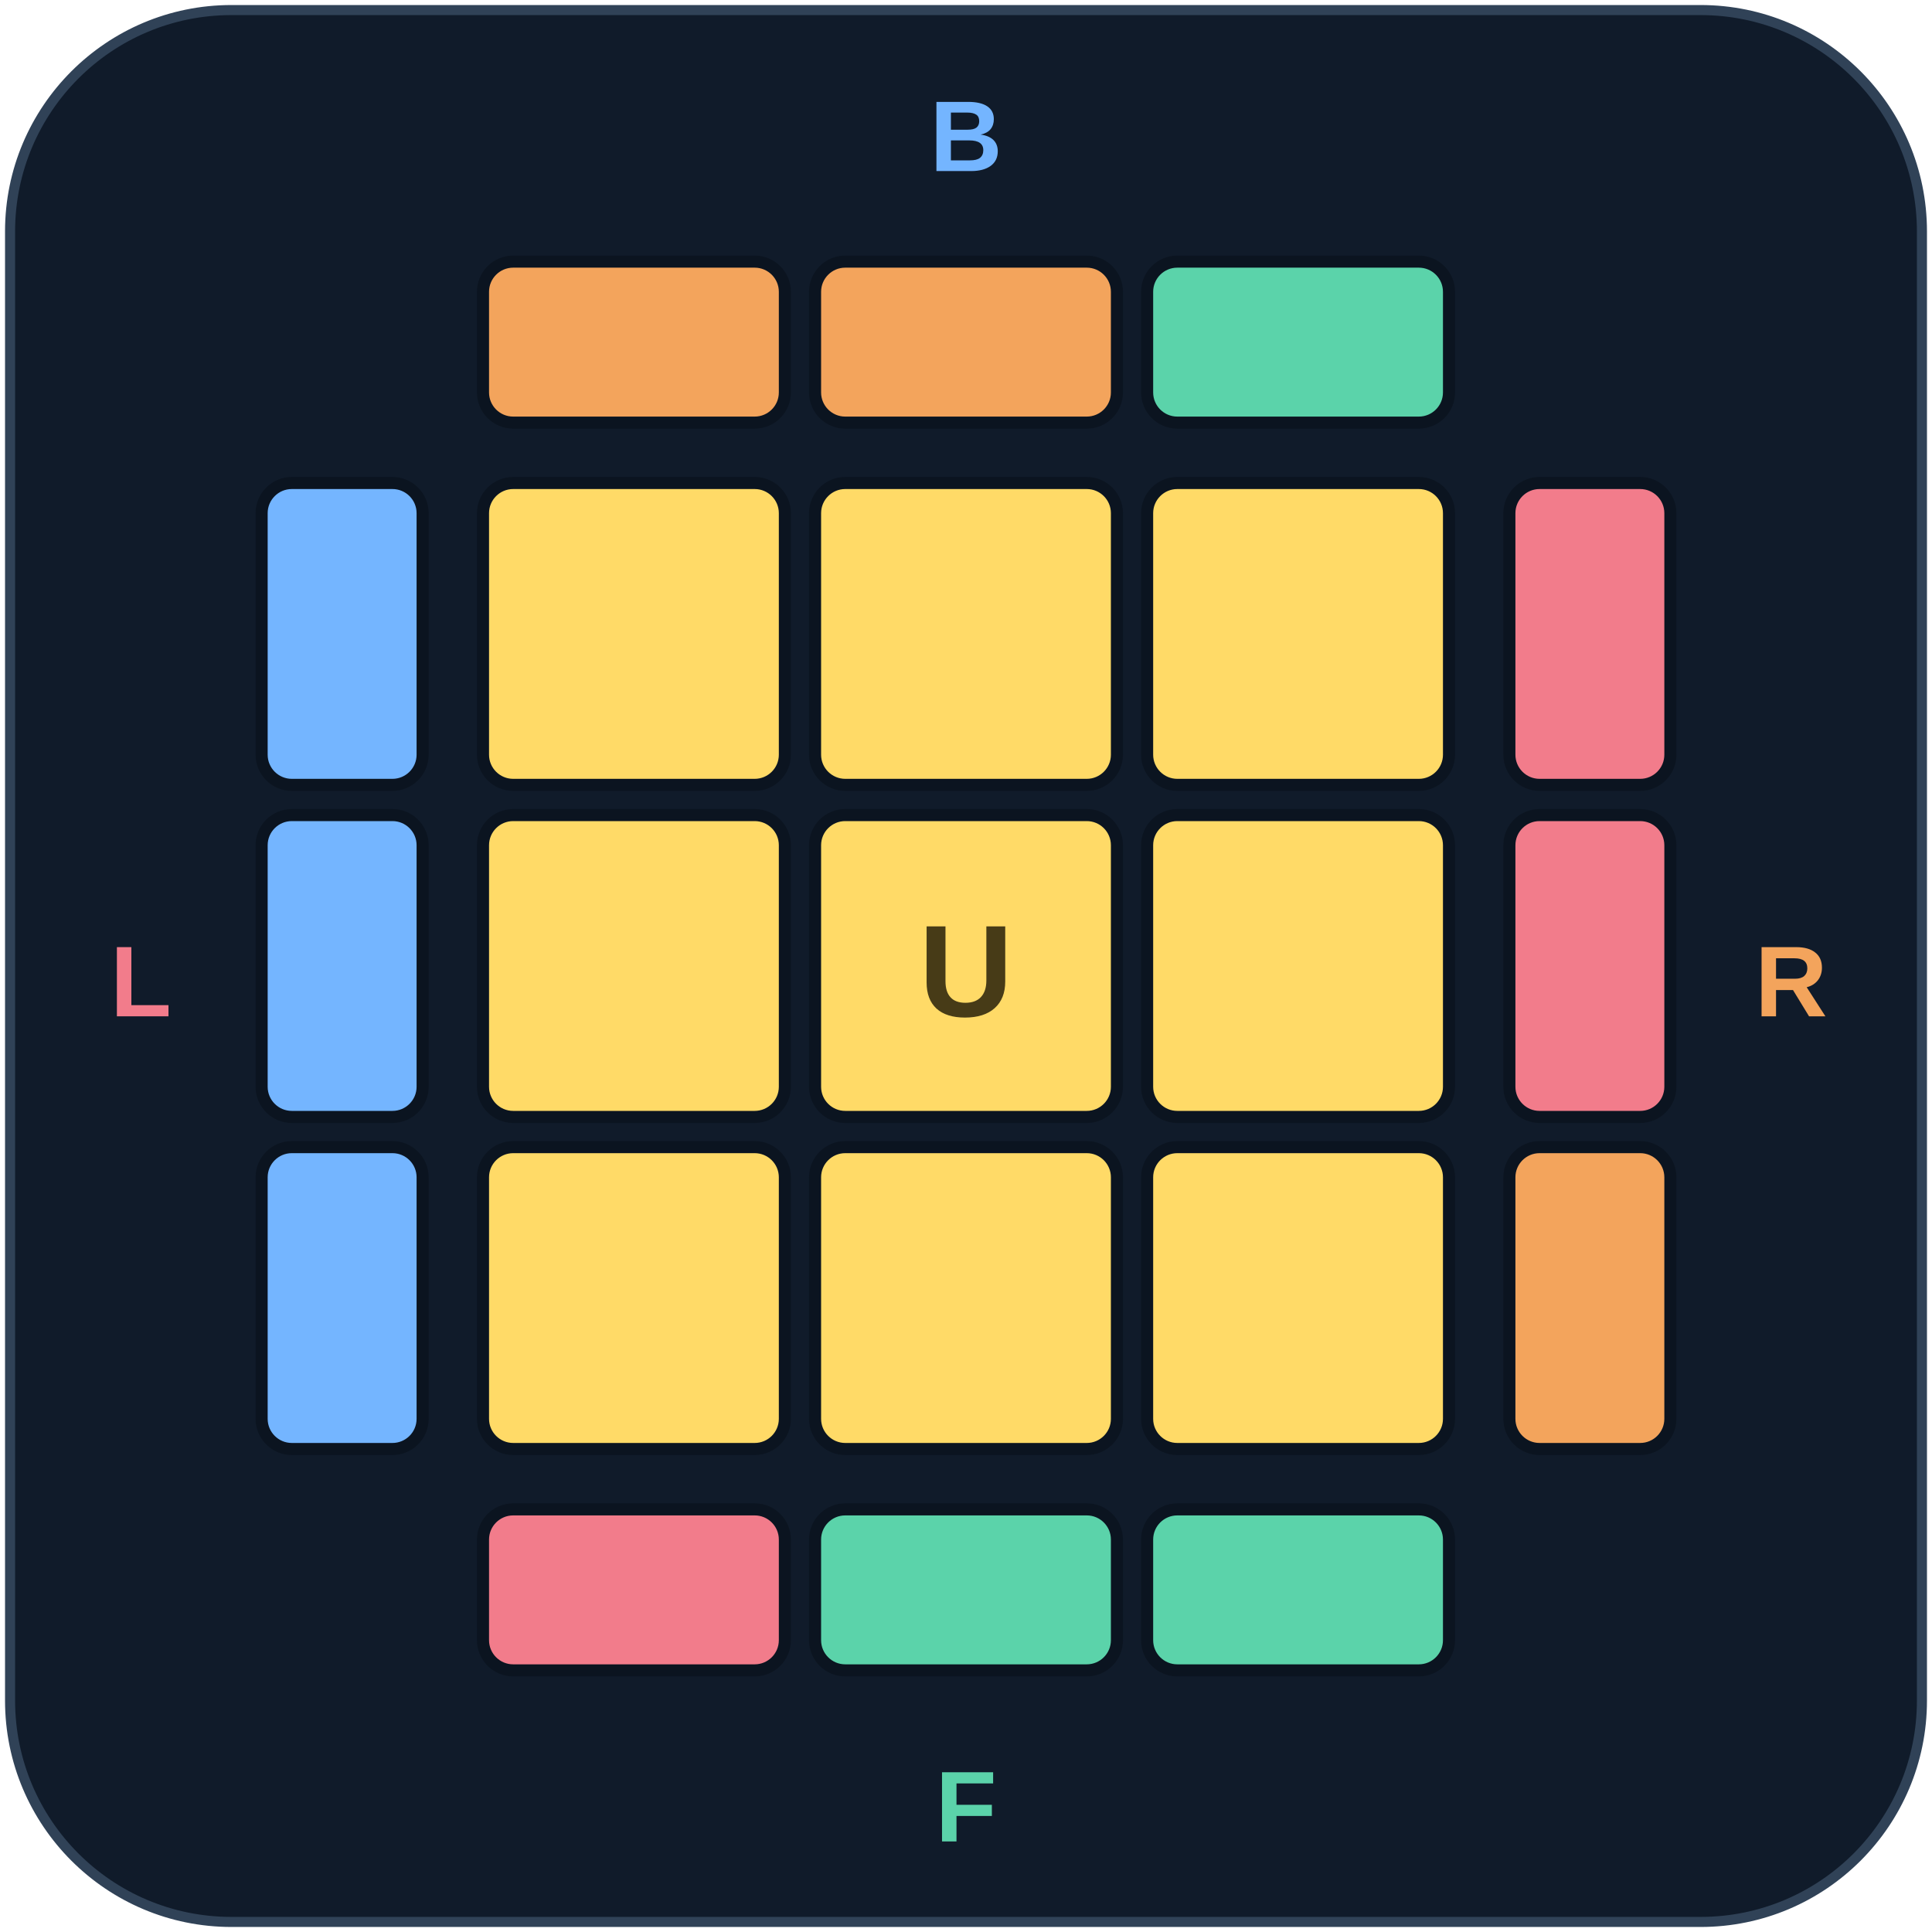
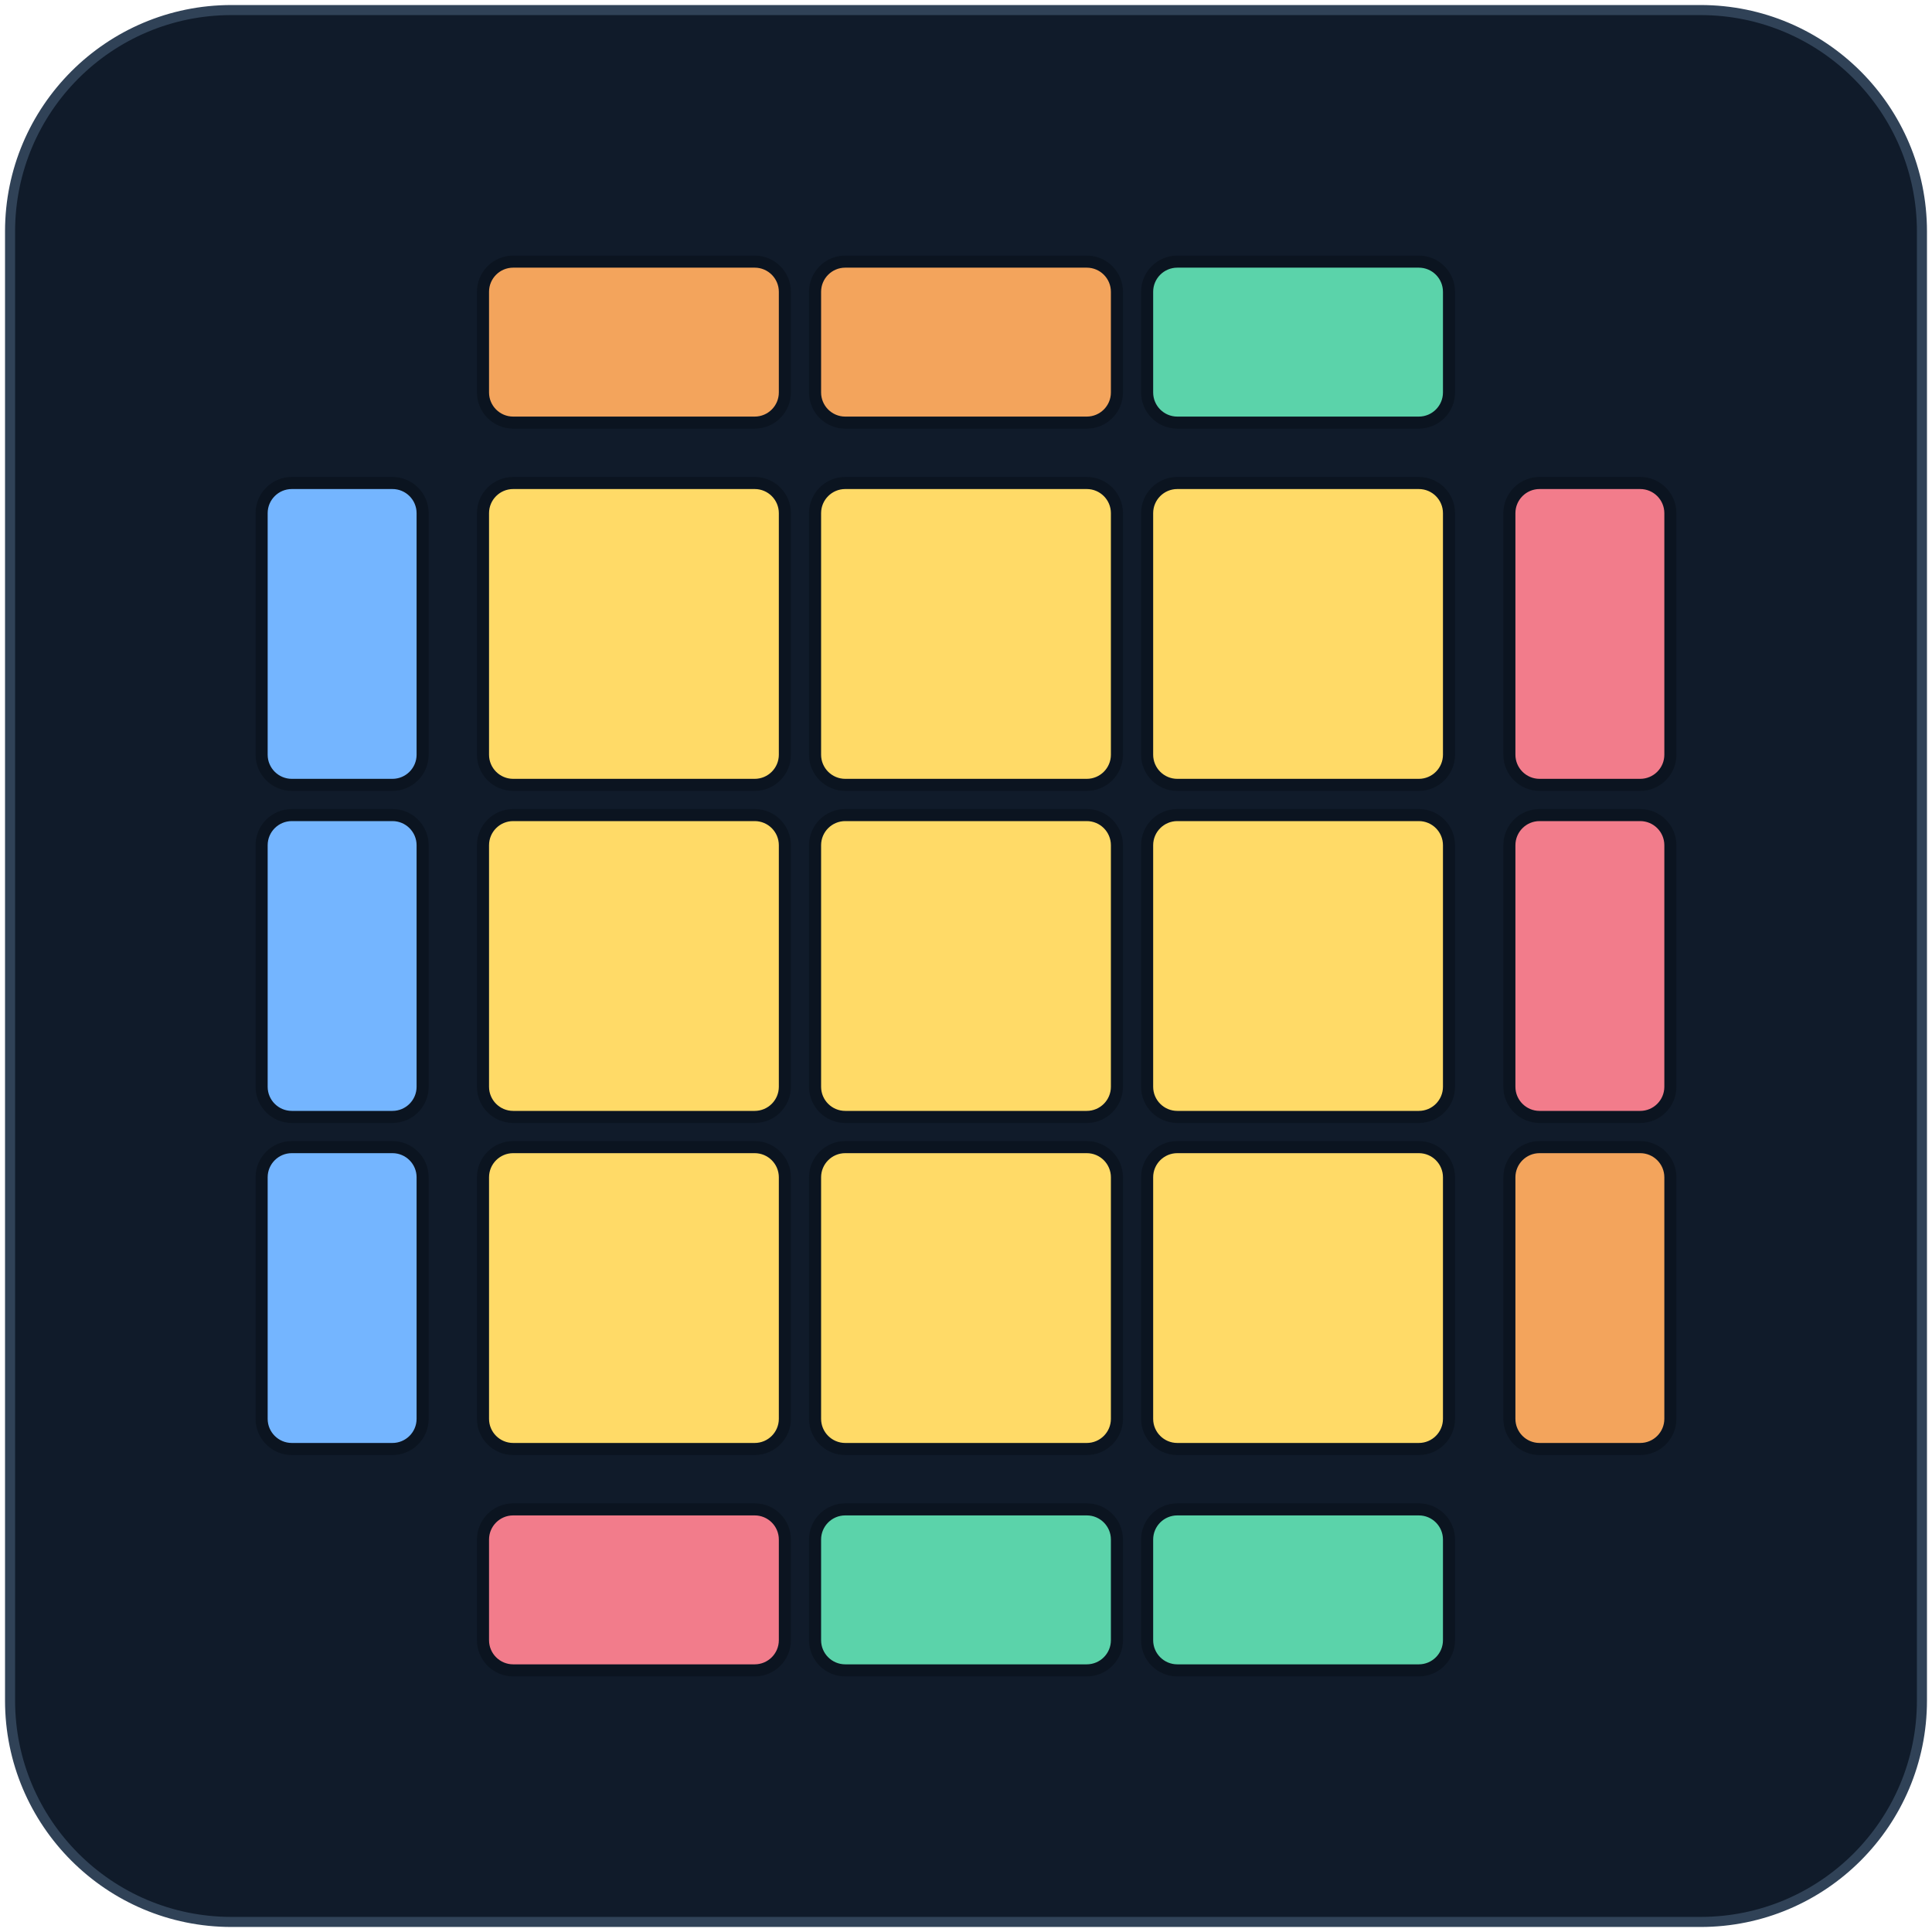
<svg xmlns="http://www.w3.org/2000/svg" id="cubeio-pll-jb-v1" width="192" height="192" viewBox="0 0 192 192">
  <rect x="1" y="1" width="190" height="190" rx="22" fill="#101b2a" stroke="#304257" />
  <rect data-facelet="0" x="48" y="48" width="30" height="30" rx="3" fill="#ffda67" stroke="#0b1420" stroke-width="1.2" />
  <rect data-facelet="1" x="81" y="48" width="30" height="30" rx="3" fill="#ffda67" stroke="#0b1420" stroke-width="1.2" />
  <rect data-facelet="2" x="114" y="48" width="30" height="30" rx="3" fill="#ffda67" stroke="#0b1420" stroke-width="1.2" />
  <rect data-facelet="3" x="48" y="81" width="30" height="30" rx="3" fill="#ffda67" stroke="#0b1420" stroke-width="1.2" />
  <rect data-facelet="4" x="81" y="81" width="30" height="30" rx="3" fill="#ffda67" stroke="#0b1420" stroke-width="1.2" />
  <rect data-facelet="5" x="114" y="81" width="30" height="30" rx="3" fill="#ffda67" stroke="#0b1420" stroke-width="1.2" />
  <rect data-facelet="6" x="48" y="114" width="30" height="30" rx="3" fill="#ffda67" stroke="#0b1420" stroke-width="1.2" />
  <rect data-facelet="7" x="81" y="114" width="30" height="30" rx="3" fill="#ffda67" stroke="#0b1420" stroke-width="1.2" />
  <rect data-facelet="8" x="114" y="114" width="30" height="30" rx="3" fill="#ffda67" stroke="#0b1420" stroke-width="1.2" />
  <rect data-facelet="47" x="48" y="26" width="30" height="16" rx="3" fill="#f3a45c" stroke="#0b1420" stroke-width="1.2" />
  <rect data-facelet="46" x="81" y="26" width="30" height="16" rx="3" fill="#f3a45c" stroke="#0b1420" stroke-width="1.2" />
  <rect data-facelet="45" x="114" y="26" width="30" height="16" rx="3" fill="#5bd3aa" stroke="#0b1420" stroke-width="1.2" />
  <rect data-facelet="36" x="26" y="48" width="16" height="30" rx="3" fill="#74b5ff" stroke="#0b1420" stroke-width="1.2" />
  <rect data-facelet="37" x="26" y="81" width="16" height="30" rx="3" fill="#74b5ff" stroke="#0b1420" stroke-width="1.2" />
  <rect data-facelet="38" x="26" y="114" width="16" height="30" rx="3" fill="#74b5ff" stroke="#0b1420" stroke-width="1.2" />
  <rect data-facelet="11" x="150" y="48" width="16" height="30" rx="3" fill="#f27c8b" stroke="#0b1420" stroke-width="1.2" />
  <rect data-facelet="10" x="150" y="81" width="16" height="30" rx="3" fill="#f27c8b" stroke="#0b1420" stroke-width="1.2" />
  <rect data-facelet="9" x="150" y="114" width="16" height="30" rx="3" fill="#f3a45c" stroke="#0b1420" stroke-width="1.2" />
  <rect data-facelet="18" x="48" y="150" width="30" height="16" rx="3" fill="#f27c8b" stroke="#0b1420" stroke-width="1.2" />
  <rect data-facelet="19" x="81" y="150" width="30" height="16" rx="3" fill="#5bd3aa" stroke="#0b1420" stroke-width="1.2" />
  <rect data-facelet="20" x="114" y="150" width="30" height="16" rx="3" fill="#5bd3aa" stroke="#0b1420" stroke-width="1.2" />
-   <text x="96" y="17" text-anchor="middle" font-family="Arial,sans-serif" font-size="10" font-weight="700" fill="#74b5ff">B</text>
-   <text x="96" y="183" text-anchor="middle" font-family="Arial,sans-serif" font-size="10" font-weight="700" fill="#5bd3aa">F</text>
-   <text x="14" y="101" text-anchor="middle" font-family="Arial,sans-serif" font-size="10" font-weight="700" fill="#f27c8b">L</text>
-   <text x="178" y="101" text-anchor="middle" font-family="Arial,sans-serif" font-size="10" font-weight="700" fill="#f3a45c">R</text>
-   <text x="96" y="101" text-anchor="middle" font-family="Arial,sans-serif" font-size="13" font-weight="700" fill="#473b17">U</text>
</svg>
